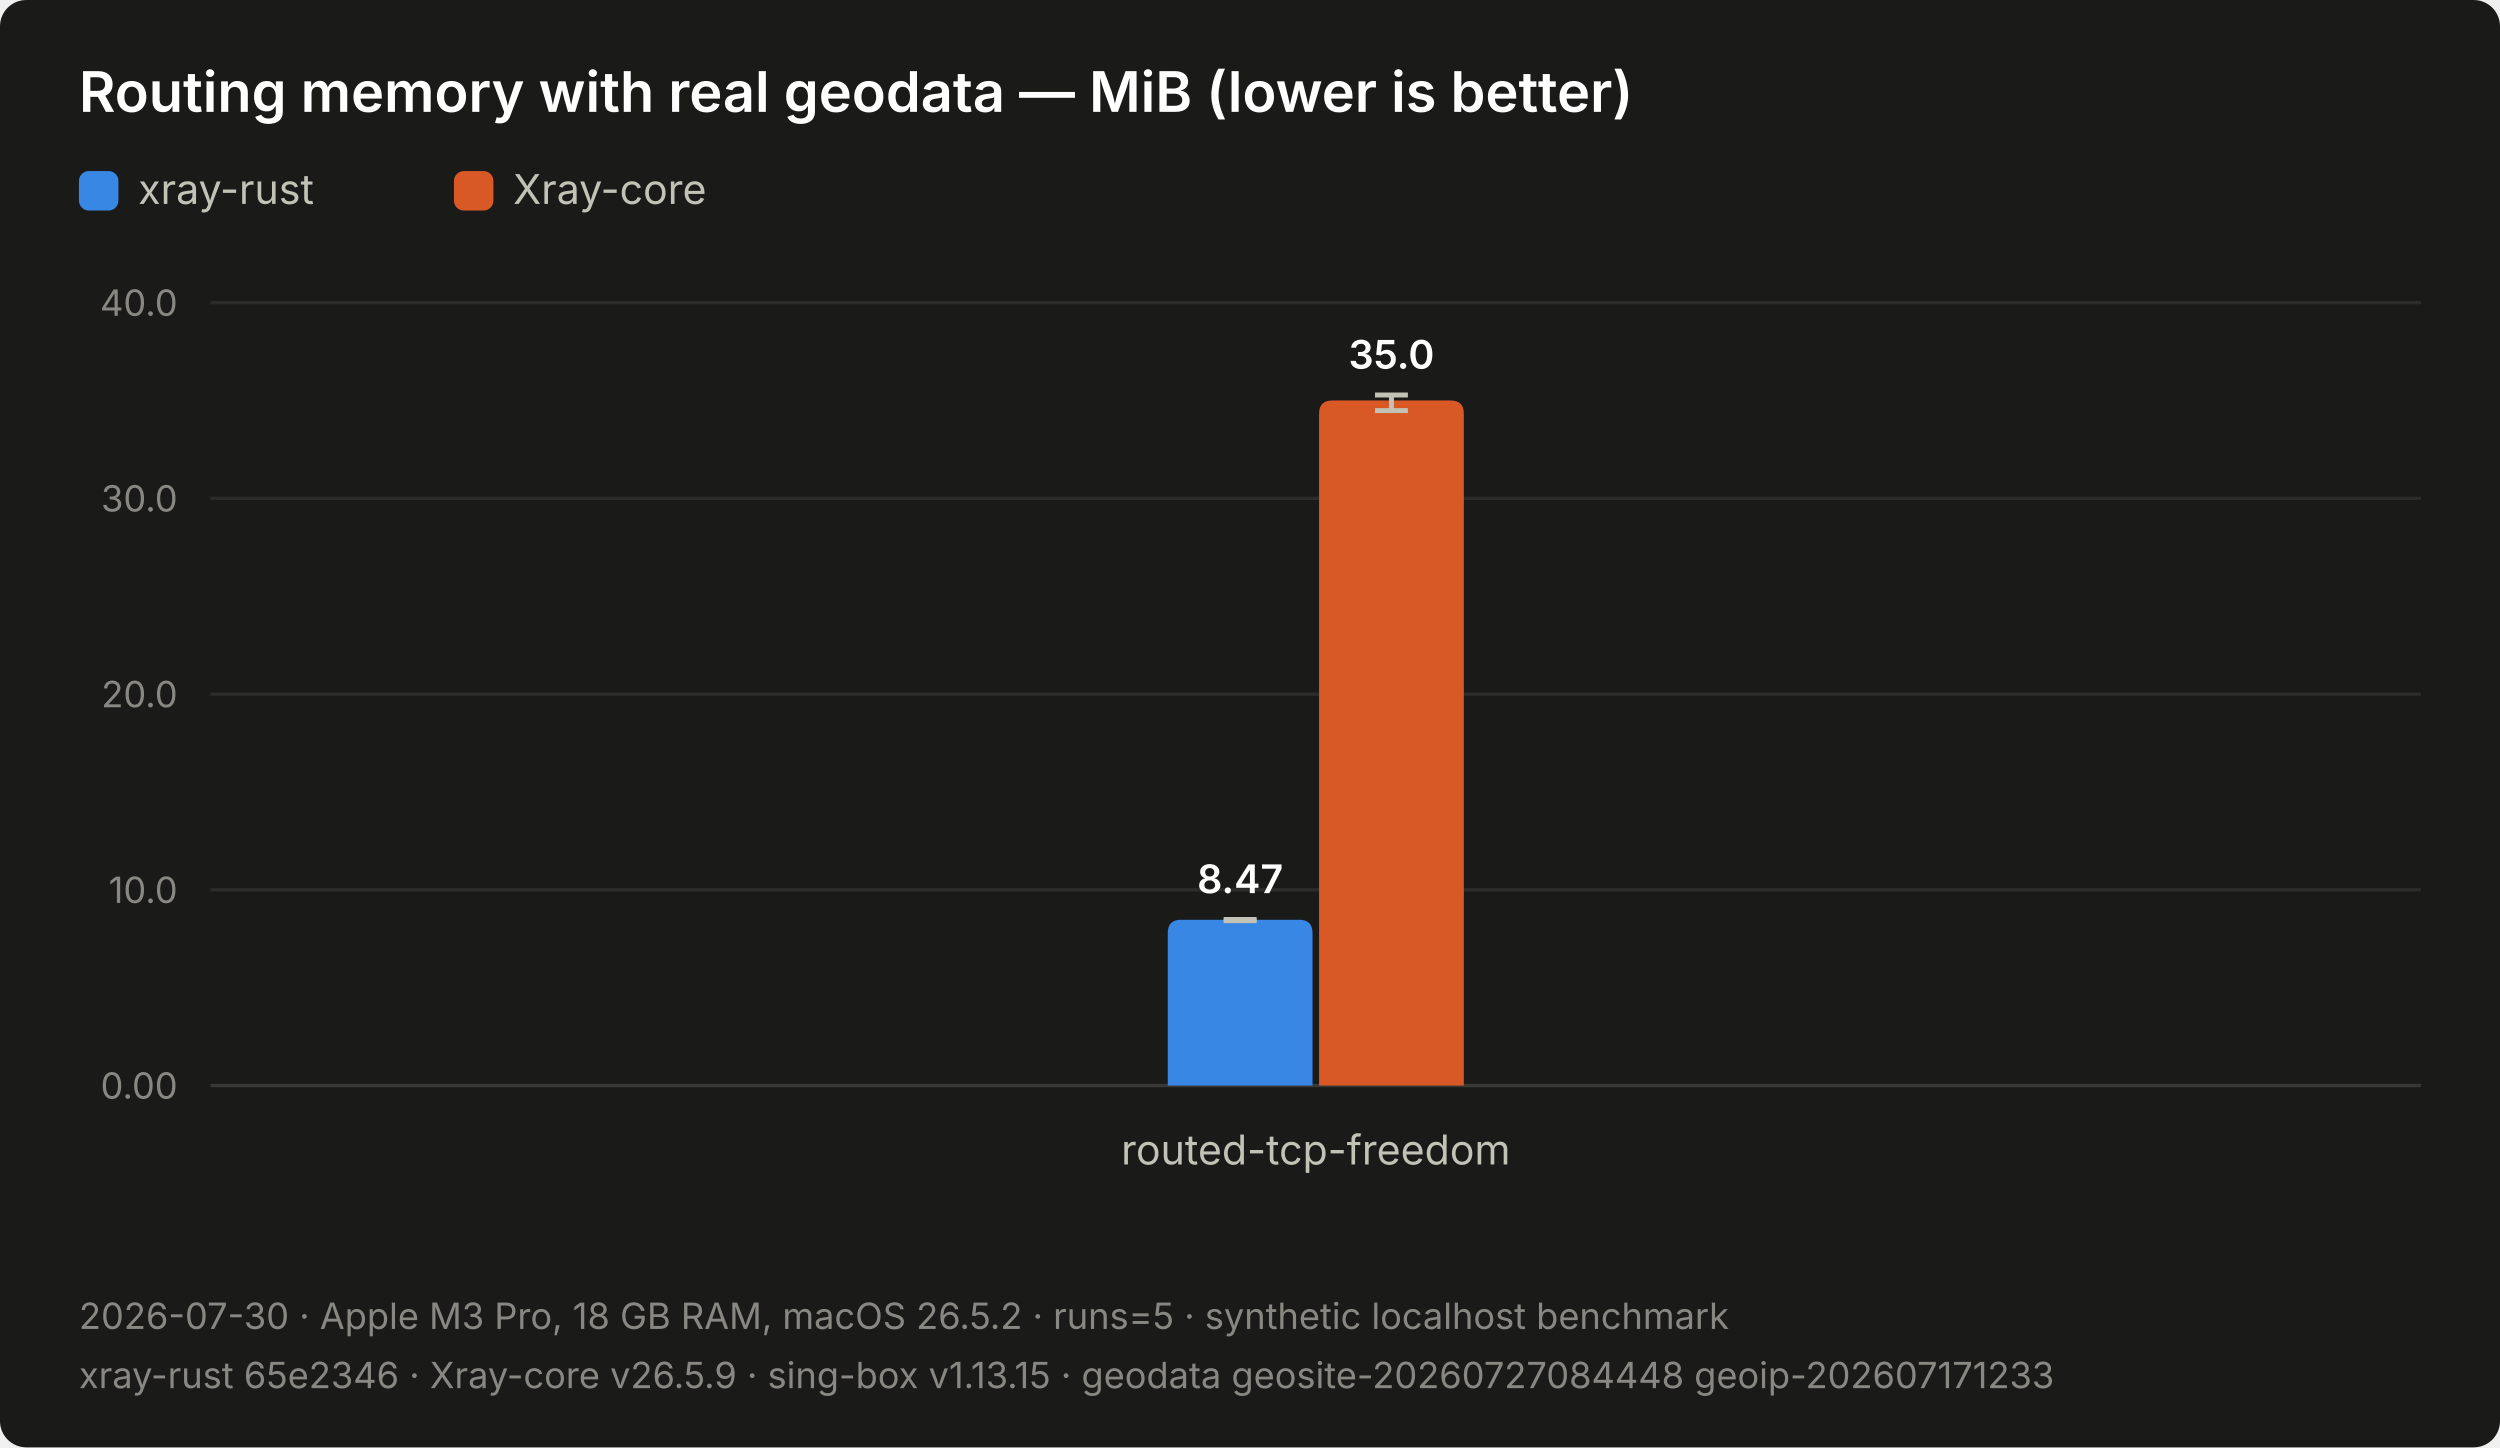
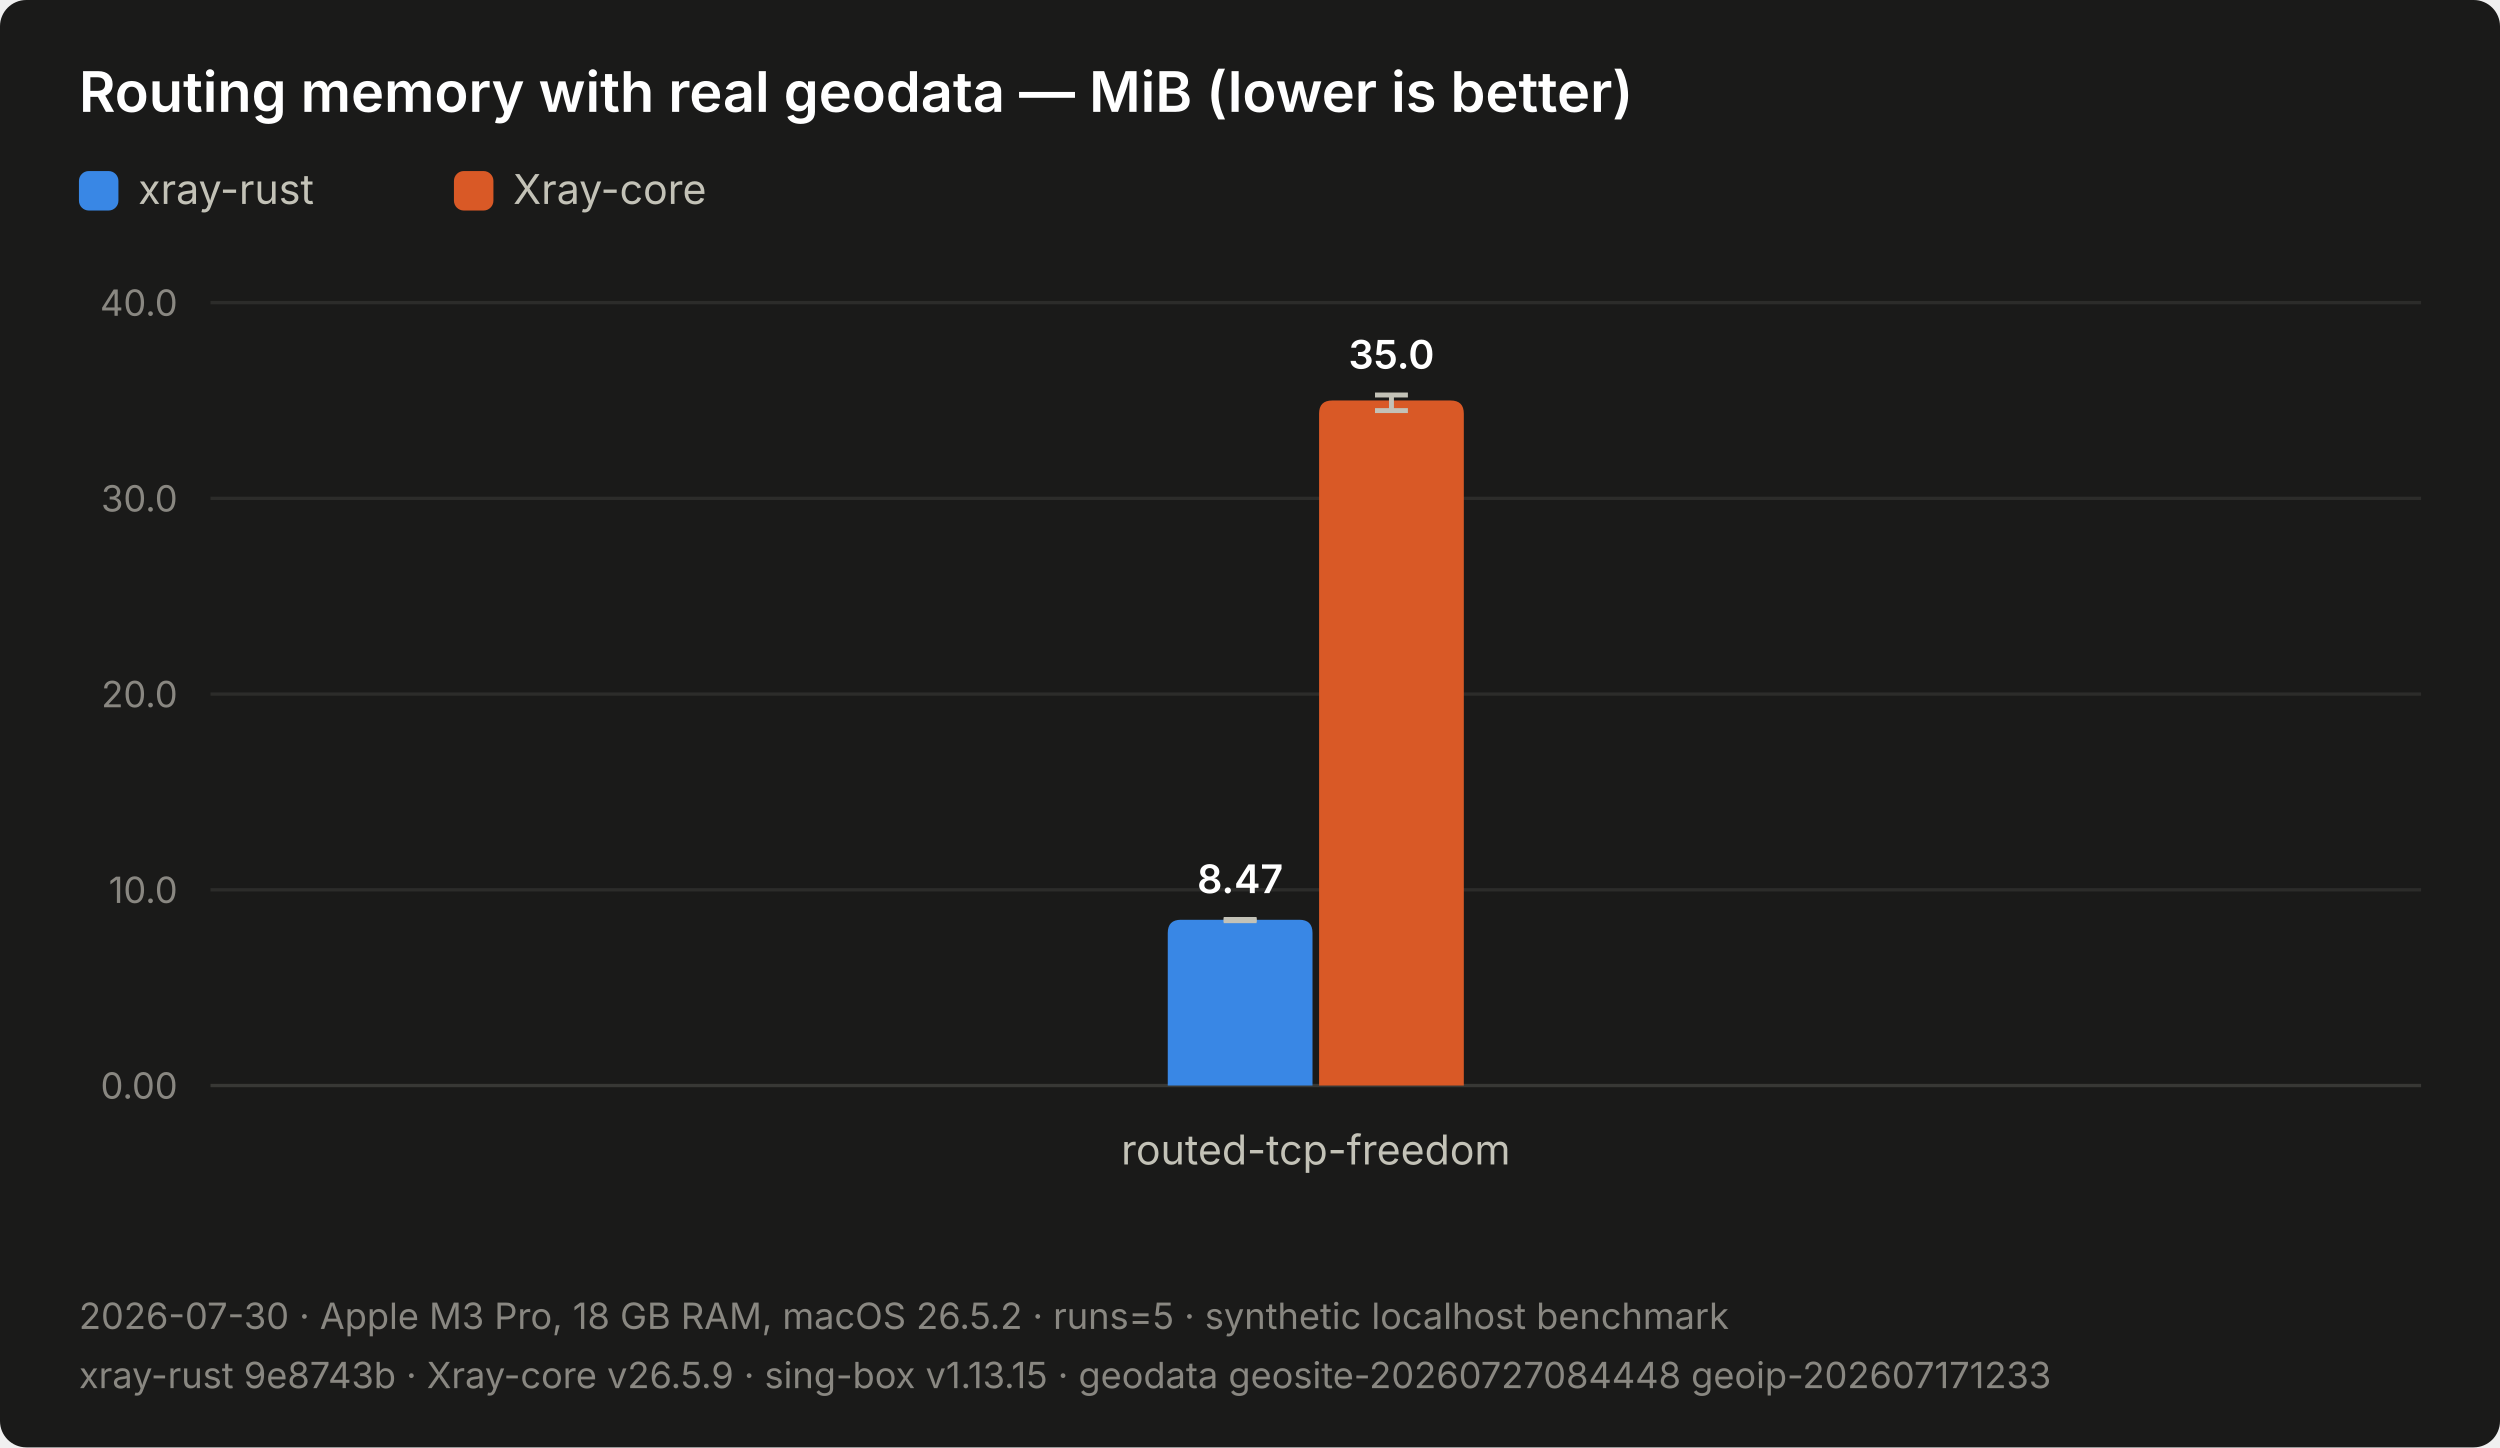
<svg xmlns="http://www.w3.org/2000/svg" width="760" height="440" viewBox="0 0 760 440" role="img" aria-label="Routing memory with real geodata — MiB (lower is better)">
  <rect width="760" height="440" fill="#1a1a19" rx="8" />
  <text x="24" y="34" font-family="system-ui, -apple-system, 'Segoe UI', sans-serif" font-size="17" font-weight="600" fill="#ffffff">Routing memory with real geodata — MiB (lower is better)</text>
  <rect x="24.00" y="52" width="12" height="12" rx="3" fill="#3987e5" />
  <text x="42.00" y="62" font-family="system-ui, -apple-system, 'Segoe UI', sans-serif" font-size="12.5" fill="#c3c2b7">xray-rust</text>
  <rect x="138.00" y="52" width="12" height="12" rx="3" fill="#d95926" />
  <text x="156.00" y="62" font-family="system-ui, -apple-system, 'Segoe UI', sans-serif" font-size="12.5" fill="#c3c2b7">Xray-core</text>
  <text x="54" y="334.00" font-family="system-ui, -apple-system, 'Segoe UI', sans-serif" font-size="11" fill="#898781" text-anchor="end">0.00</text>
  <line x1="64" y1="270.50" x2="736" y2="270.50" stroke="#2c2c2a" stroke-width="1" />
  <text x="54" y="274.50" font-family="system-ui, -apple-system, 'Segoe UI', sans-serif" font-size="11" fill="#898781" text-anchor="end">10.0</text>
  <line x1="64" y1="211.00" x2="736" y2="211.00" stroke="#2c2c2a" stroke-width="1" />
  <text x="54" y="215.00" font-family="system-ui, -apple-system, 'Segoe UI', sans-serif" font-size="11" fill="#898781" text-anchor="end">20.0</text>
  <line x1="64" y1="151.50" x2="736" y2="151.50" stroke="#2c2c2a" stroke-width="1" />
  <text x="54" y="155.50" font-family="system-ui, -apple-system, 'Segoe UI', sans-serif" font-size="11" fill="#898781" text-anchor="end">30.0</text>
  <line x1="64" y1="92.00" x2="736" y2="92.00" stroke="#2c2c2a" stroke-width="1" />
  <text x="54" y="96.00" font-family="system-ui, -apple-system, 'Segoe UI', sans-serif" font-size="11" fill="#898781" text-anchor="end">40.0</text>
  <line x1="64" y1="330" x2="736" y2="330" stroke="#383835" stroke-width="1" />
  <path d="M 355.00 330.00 L 355.00 283.61 Q 355.00 279.61 359.00 279.61 L 395.00 279.61 Q 399.00 279.61 399.00 283.61 L 399.00 330.00 Z" fill="#3987e5" />
  <line x1="377.00" y1="279.89" x2="377.00" y2="279.52" stroke="#c3c2b7" stroke-width="1.5" />
  <line x1="372.00" y1="279.89" x2="382.00" y2="279.89" stroke="#c3c2b7" stroke-width="1.5" />
  <line x1="372.00" y1="279.52" x2="382.00" y2="279.52" stroke="#c3c2b7" stroke-width="1.5" />
  <text x="377.00" y="271.52" font-family="system-ui, -apple-system, 'Segoe UI', sans-serif" font-size="12" font-weight="600" fill="#ffffff" text-anchor="middle">8.47</text>
  <path d="M 401.00 330.00 L 401.00 125.75 Q 401.00 121.75 405.00 121.75 L 441.00 121.75 Q 445.00 121.75 445.00 125.75 L 445.00 330.00 Z" fill="#d95926" />
  <line x1="423.00" y1="124.82" x2="423.00" y2="120.08" stroke="#c3c2b7" stroke-width="1.5" />
  <line x1="418.00" y1="124.82" x2="428.00" y2="124.82" stroke="#c3c2b7" stroke-width="1.5" />
  <line x1="418.00" y1="120.08" x2="428.00" y2="120.08" stroke="#c3c2b7" stroke-width="1.5" />
  <text x="423.00" y="112.08" font-family="system-ui, -apple-system, 'Segoe UI', sans-serif" font-size="12" font-weight="600" fill="#ffffff" text-anchor="middle">35.0</text>
  <text x="400.00" y="354" font-family="system-ui, -apple-system, 'Segoe UI', sans-serif" font-size="12.5" fill="#c3c2b7" text-anchor="middle">routed-tcp-freedom</text>
  <text x="24" y="404" font-family="system-ui, -apple-system, 'Segoe UI', sans-serif" font-size="11" fill="#898781">2026-07-30 · Apple M3 Pro, 18 GB RAM, macOS 26.5.2 · runs=5 · synthetic localhost benchmark</text>
-   <text x="24" y="422" font-family="system-ui, -apple-system, 'Segoe UI', sans-serif" font-size="11" fill="#898781">xray-rust 65e2346 · Xray-core v26.5.9 · sing-box v1.13.15 · geodata geosite-20260727084448 geoip-202607171233</text>
+   <text x="24" y="422" font-family="system-ui, -apple-system, 'Segoe UI', sans-serif" font-size="11" fill="#898781">xray-rust 9e8743b · Xray-core v26.5.9 · sing-box v1.13.15 · geodata geosite-20260727084448 geoip-202607171233</text>
</svg>
